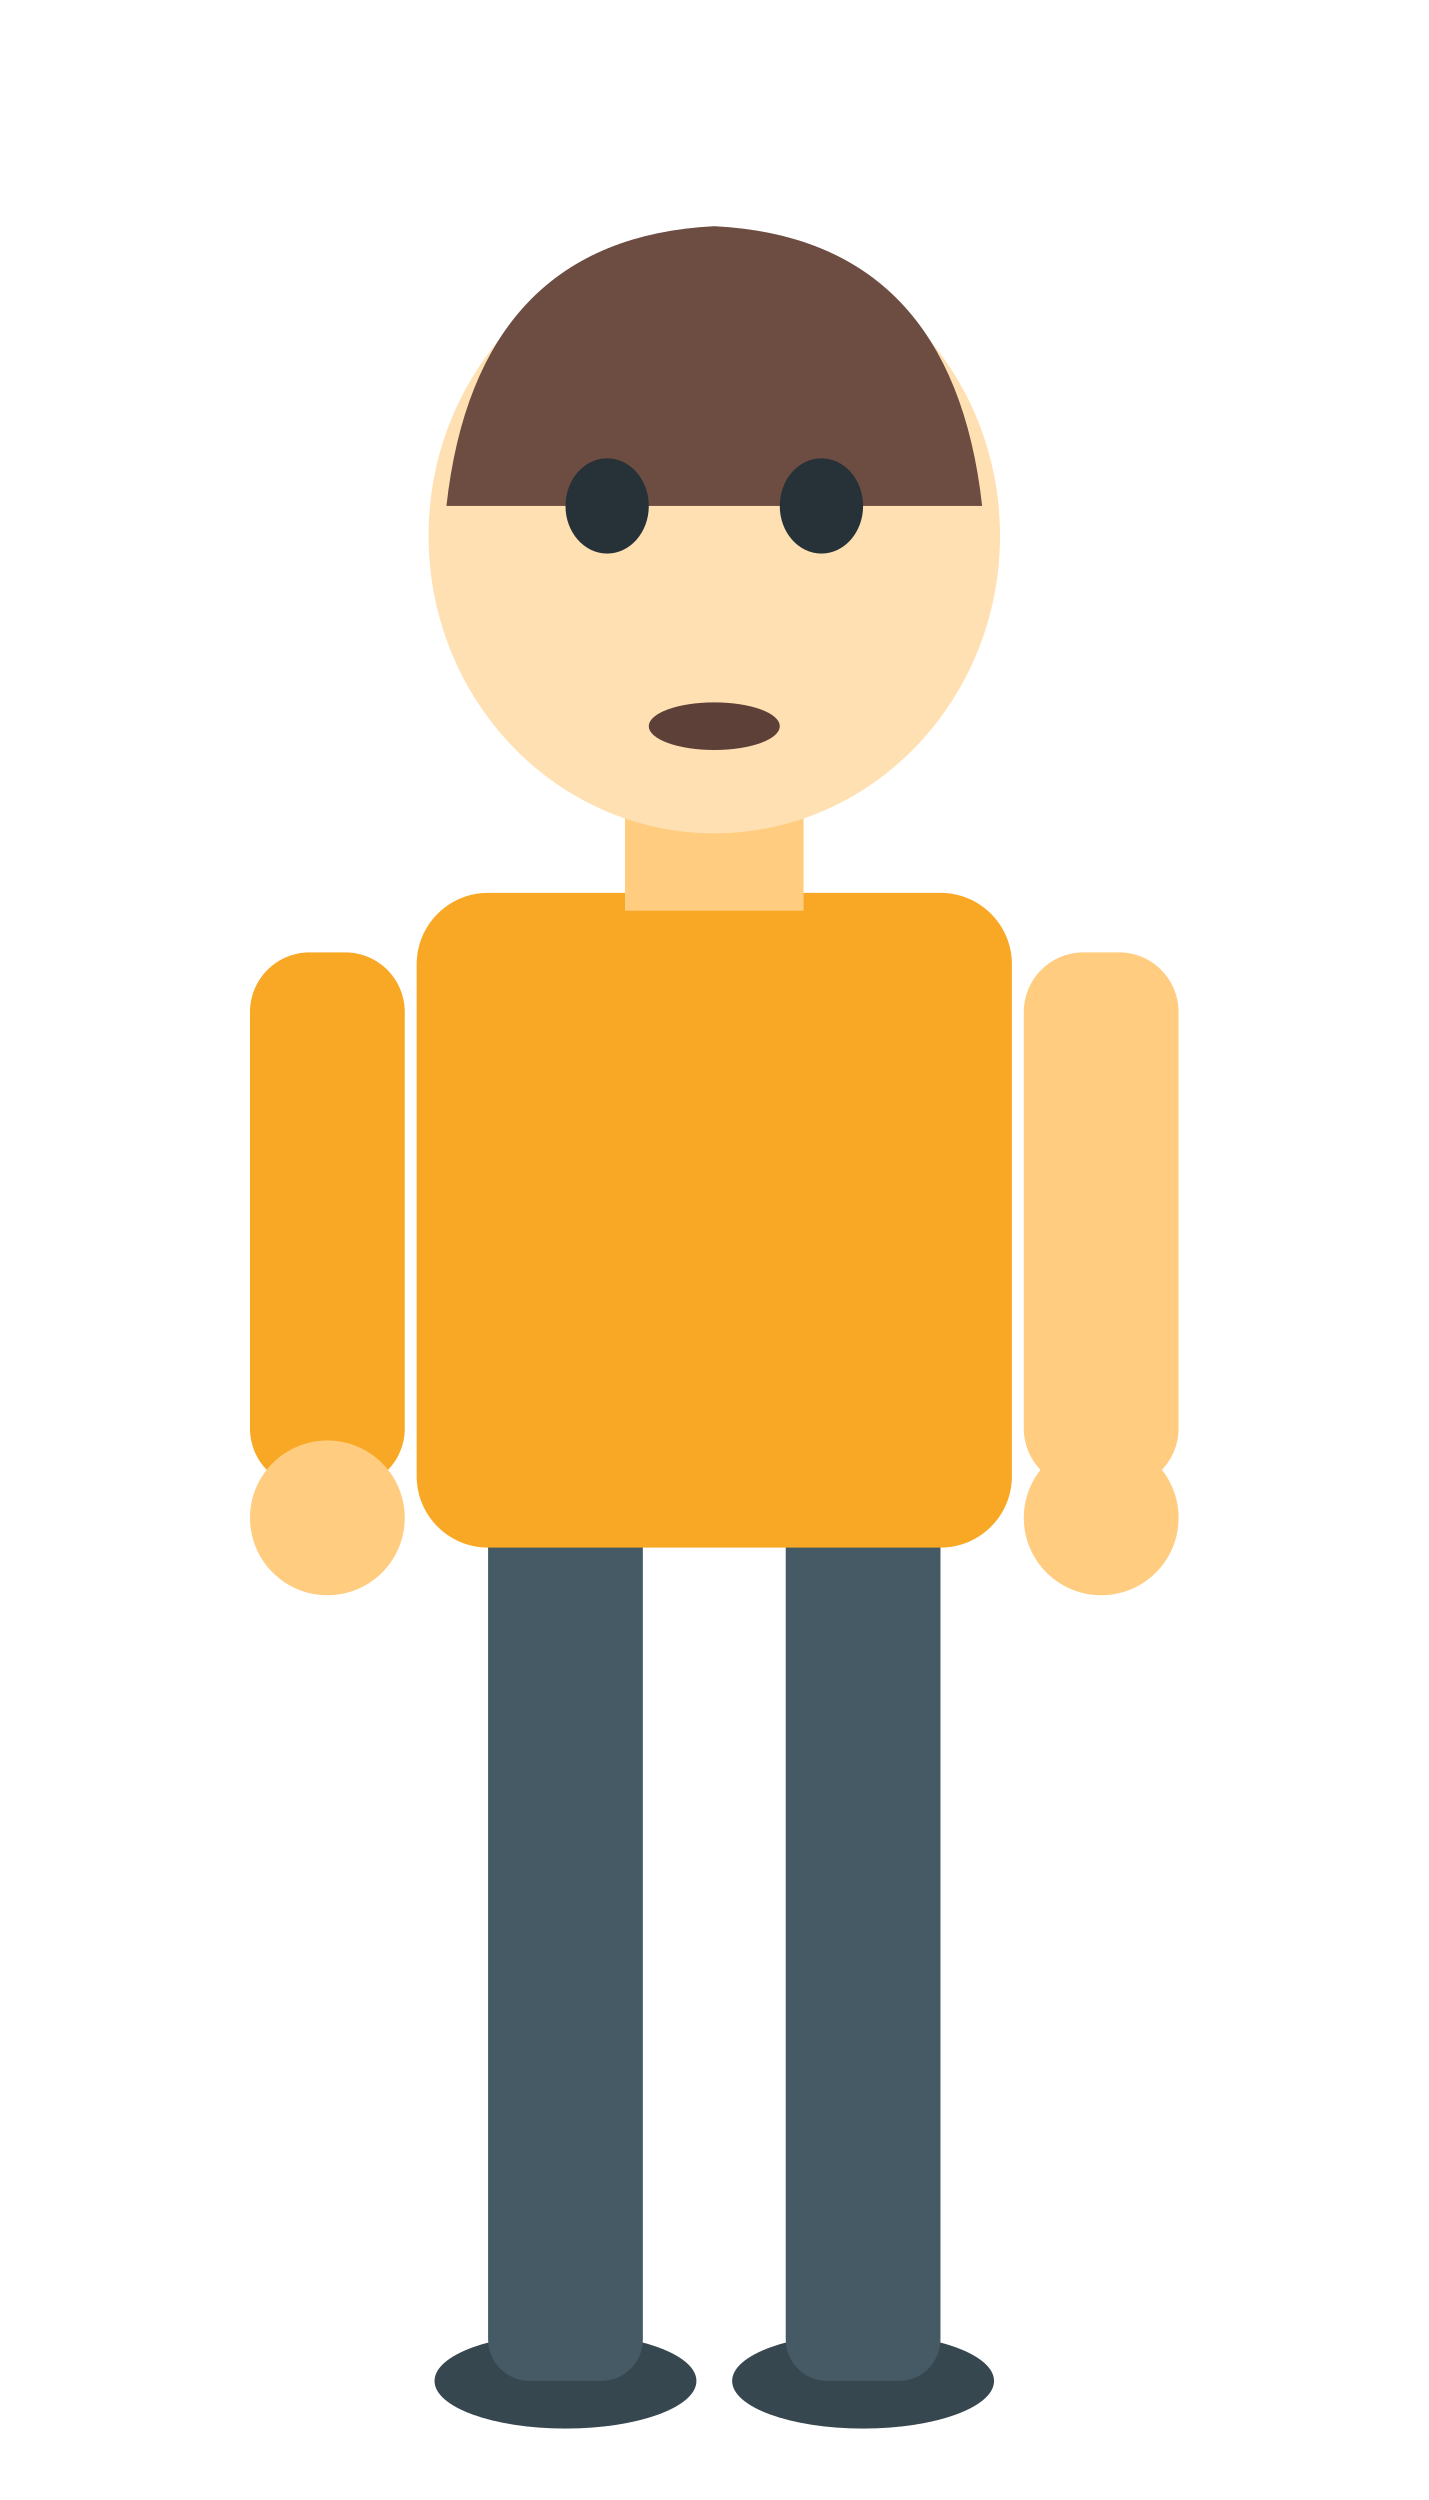
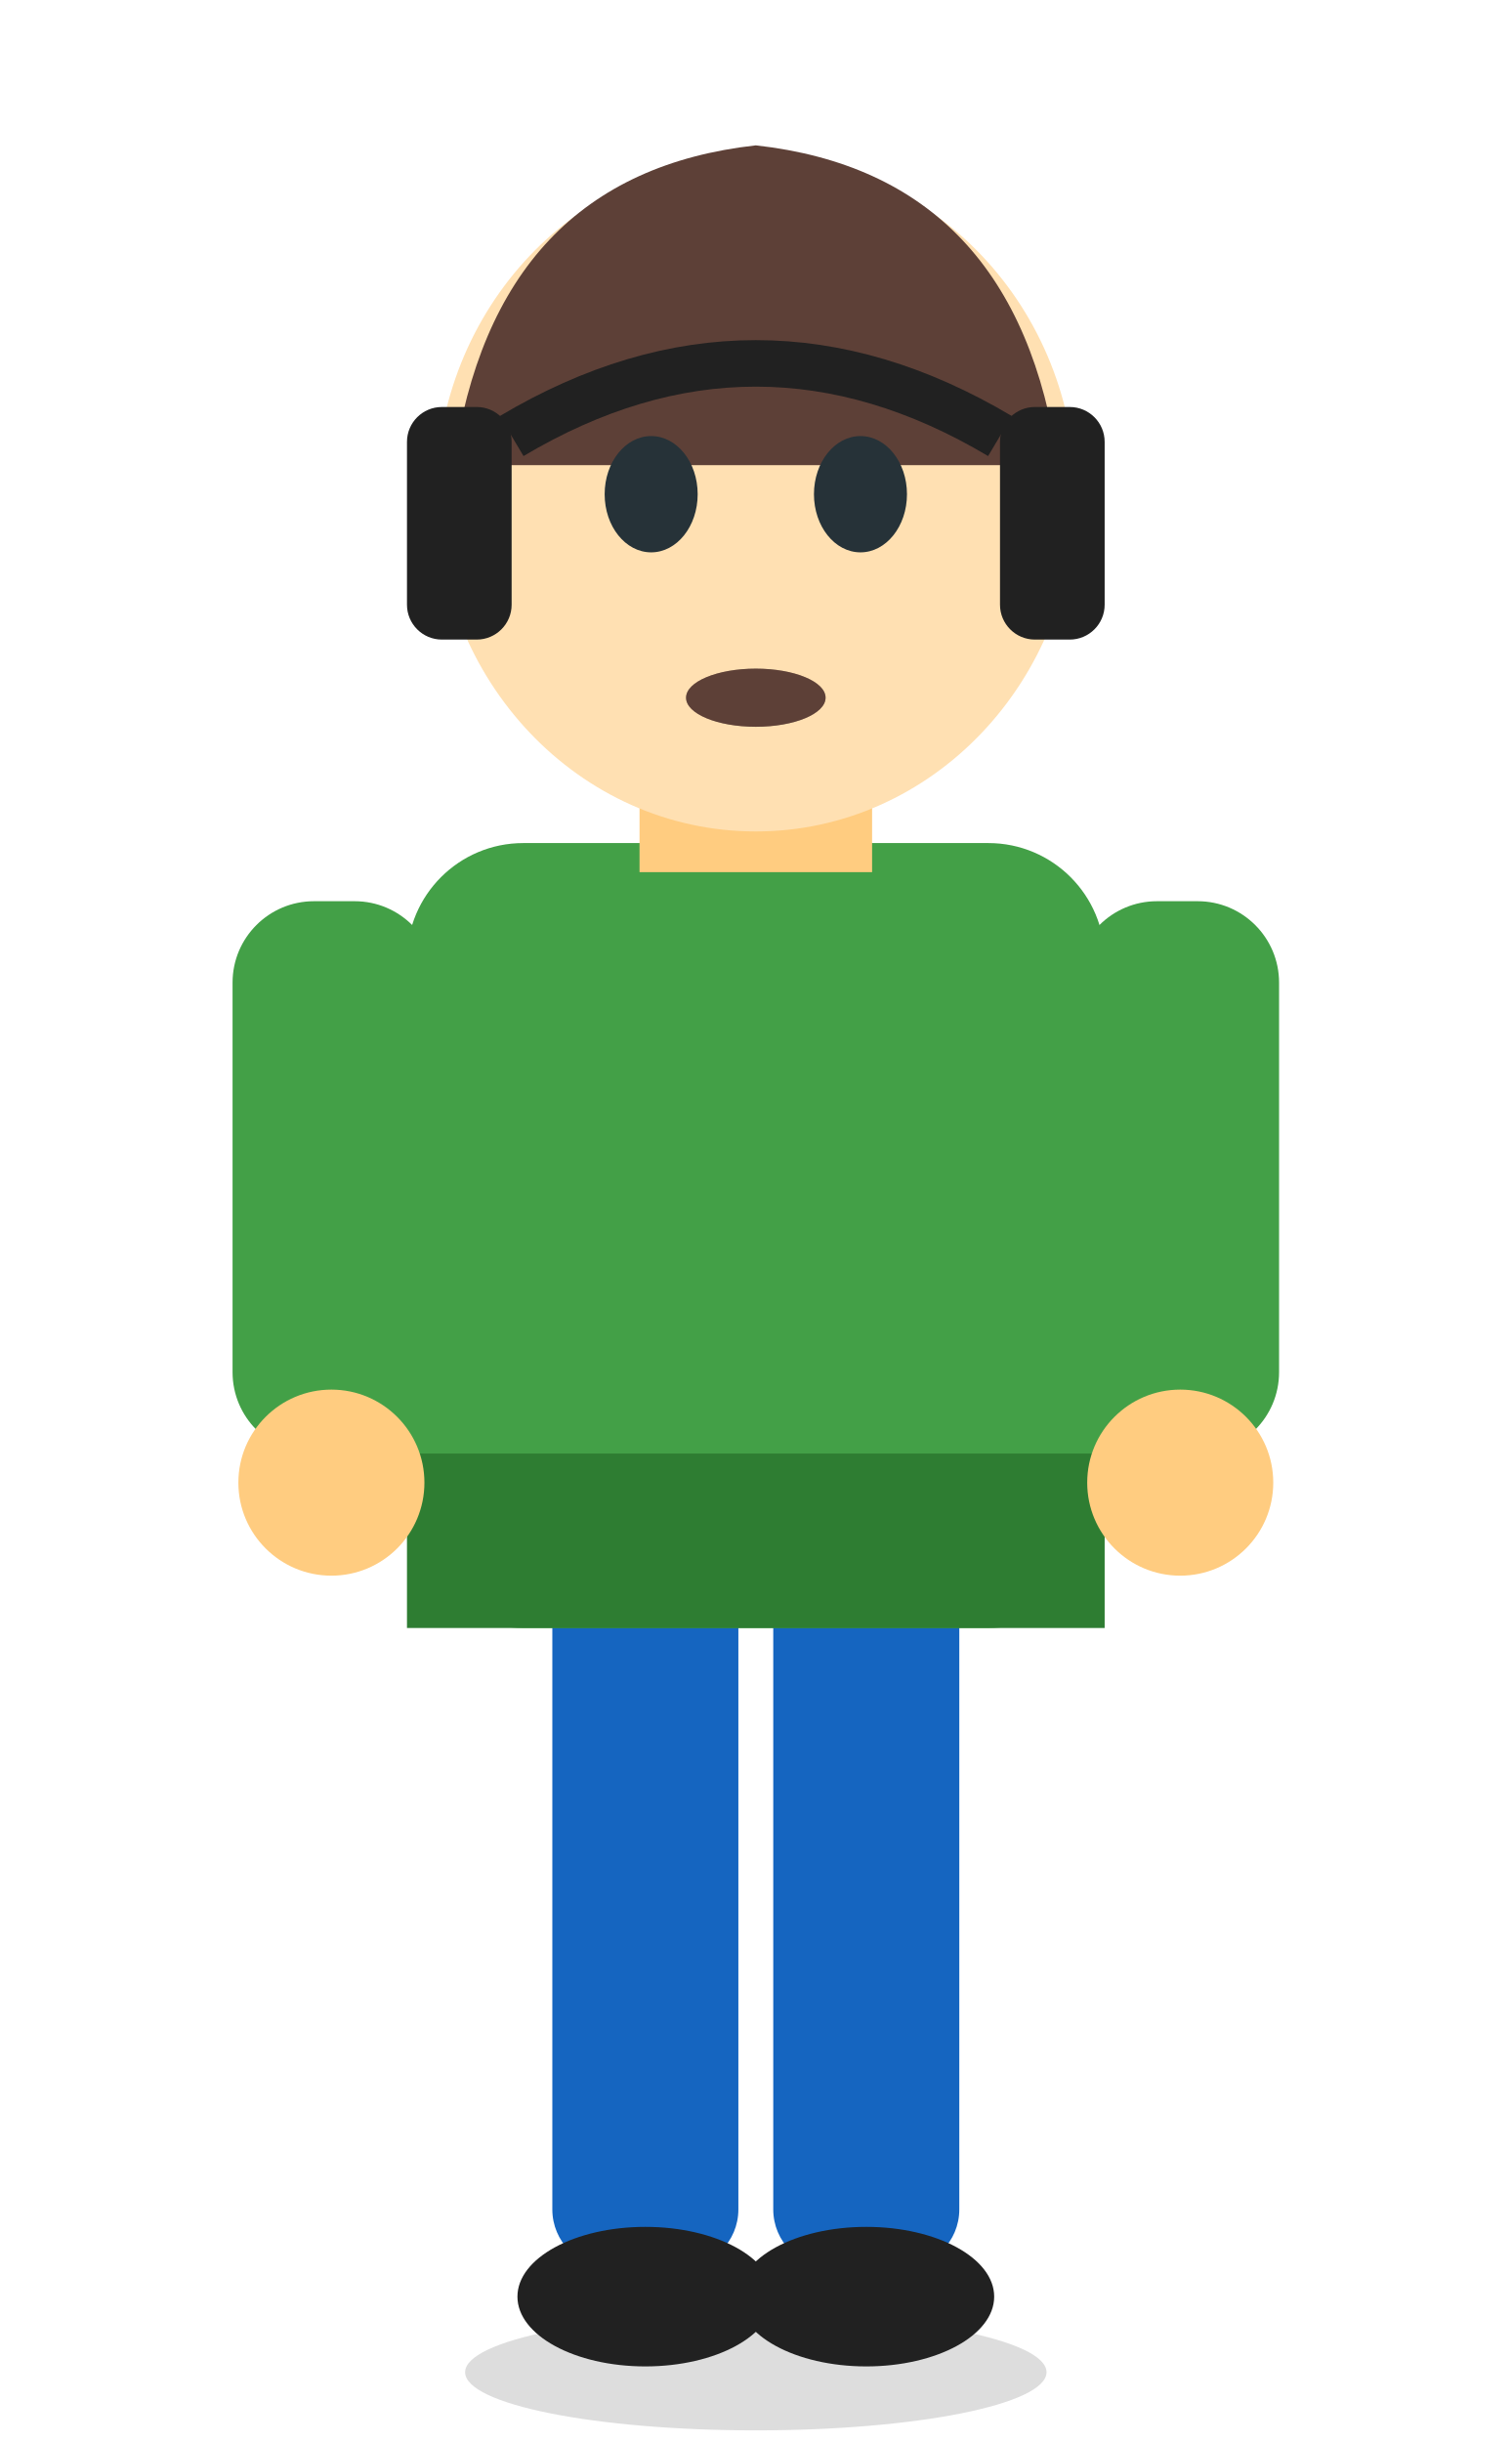
- <svg xmlns="http://www.w3.org/2000/svg" width="240" height="420" viewBox="0 0 240 420">
-   <g id="body">
-     <ellipse cx="95" cy="400" rx="22" ry="8" fill="#37474F" />
-     <ellipse cx="145" cy="400" rx="22" ry="8" fill="#37474F" />
-     <rect x="82" y="250" width="26" height="150" rx="7" fill="#455A64" />
-     <rect x="132" y="250" width="26" height="150" rx="7" fill="#455A64" />
-     <rect x="70" y="150" width="100" height="110" rx="12" fill="#F9A825" />
-   </g>
+ <svg xmlns="http://www.w3.org/2000/svg" width="260" height="420" viewBox="0 0 260 420">
+   <ellipse cx="130" cy="408" rx="50" ry="10" fill="#00000022" />
+   <rect x="95" y="270" width="32" height="120" rx="10" fill="#1565C0" />
+   <rect x="133" y="270" width="32" height="120" rx="10" fill="#1565C0" />
+   <ellipse cx="111" cy="395" rx="22" ry="12" fill="#212121" />
+   <ellipse cx="149" cy="395" rx="22" ry="12" fill="#212121" />
+   <rect x="70" y="145" width="120" height="135" rx="20" fill="#43A047" />
+   <rect x="70" y="250" width="120" height="30" fill="#2E7D32" />
  <g id="arm_l">
-     <rect x="42" y="160" width="26" height="90" rx="10" fill="#F9A825" />
-     <circle cx="55" cy="255" r="13" fill="#FFCC80" />
+     <rect x="40" y="155" width="35" height="95" rx="14" fill="#43A047" />
+     <circle cx="57" cy="255" r="16" fill="#FFCC80" />
  </g>
  <g id="arm_r">
-     <rect x="172" y="160" width="26" height="90" rx="10" fill="#FFCC80" />
-     <circle cx="185" cy="255" r="13" fill="#FFCC80" />
+     <rect x="185" y="155" width="35" height="95" rx="14" fill="#43A047" />
+     <circle cx="203" cy="255" r="16" fill="#FFCC80" />
  </g>
+   <rect x="110" y="125" width="40" height="25" fill="#FFCC80" />
  <g id="head">
-     <rect x="105" y="125" width="30" height="28" fill="#FFCC80" />
-     <ellipse cx="120" cy="90" rx="48" ry="50" fill="#FFE0B2" />
-     <path d="M75,85 Q80,40 120,38 Q160,40 165,85" fill="#6D4C41" />
-     <ellipse cx="102" cy="85" rx="7" ry="8" fill="#263238" />
-     <ellipse cx="138" cy="85" rx="7" ry="8" fill="#263238" />
+     <ellipse cx="130" cy="85" rx="55" ry="58" fill="#FFE0B2" />
+     <path d="M78 80 Q85 30 130 25 Q175 30 182 80" fill="#5D4037" />
+     <rect x="70" y="70" width="18" height="40" rx="6" fill="#212121" />
+     <rect x="172" y="70" width="18" height="40" rx="6" fill="#212121" />
+     <path d="M88 75 Q130 50 172 75" fill="none" stroke="#212121" stroke-width="8" />
+     <ellipse cx="112" cy="85" rx="8" ry="10" fill="#263238" />
+     <ellipse cx="148" cy="85" rx="8" ry="10" fill="#263238" />
+     <ellipse cx="130" cy="120" rx="12" ry="5" fill="#5D4037" />
  </g>
  <g id="mouth">
-     <ellipse cx="120" cy="122" rx="11" ry="4" fill="#5D4037" />
+     <ellipse cx="130" cy="120" rx="12" ry="5" fill="#5D4037" opacity="0.4" />
  </g>
</svg>
